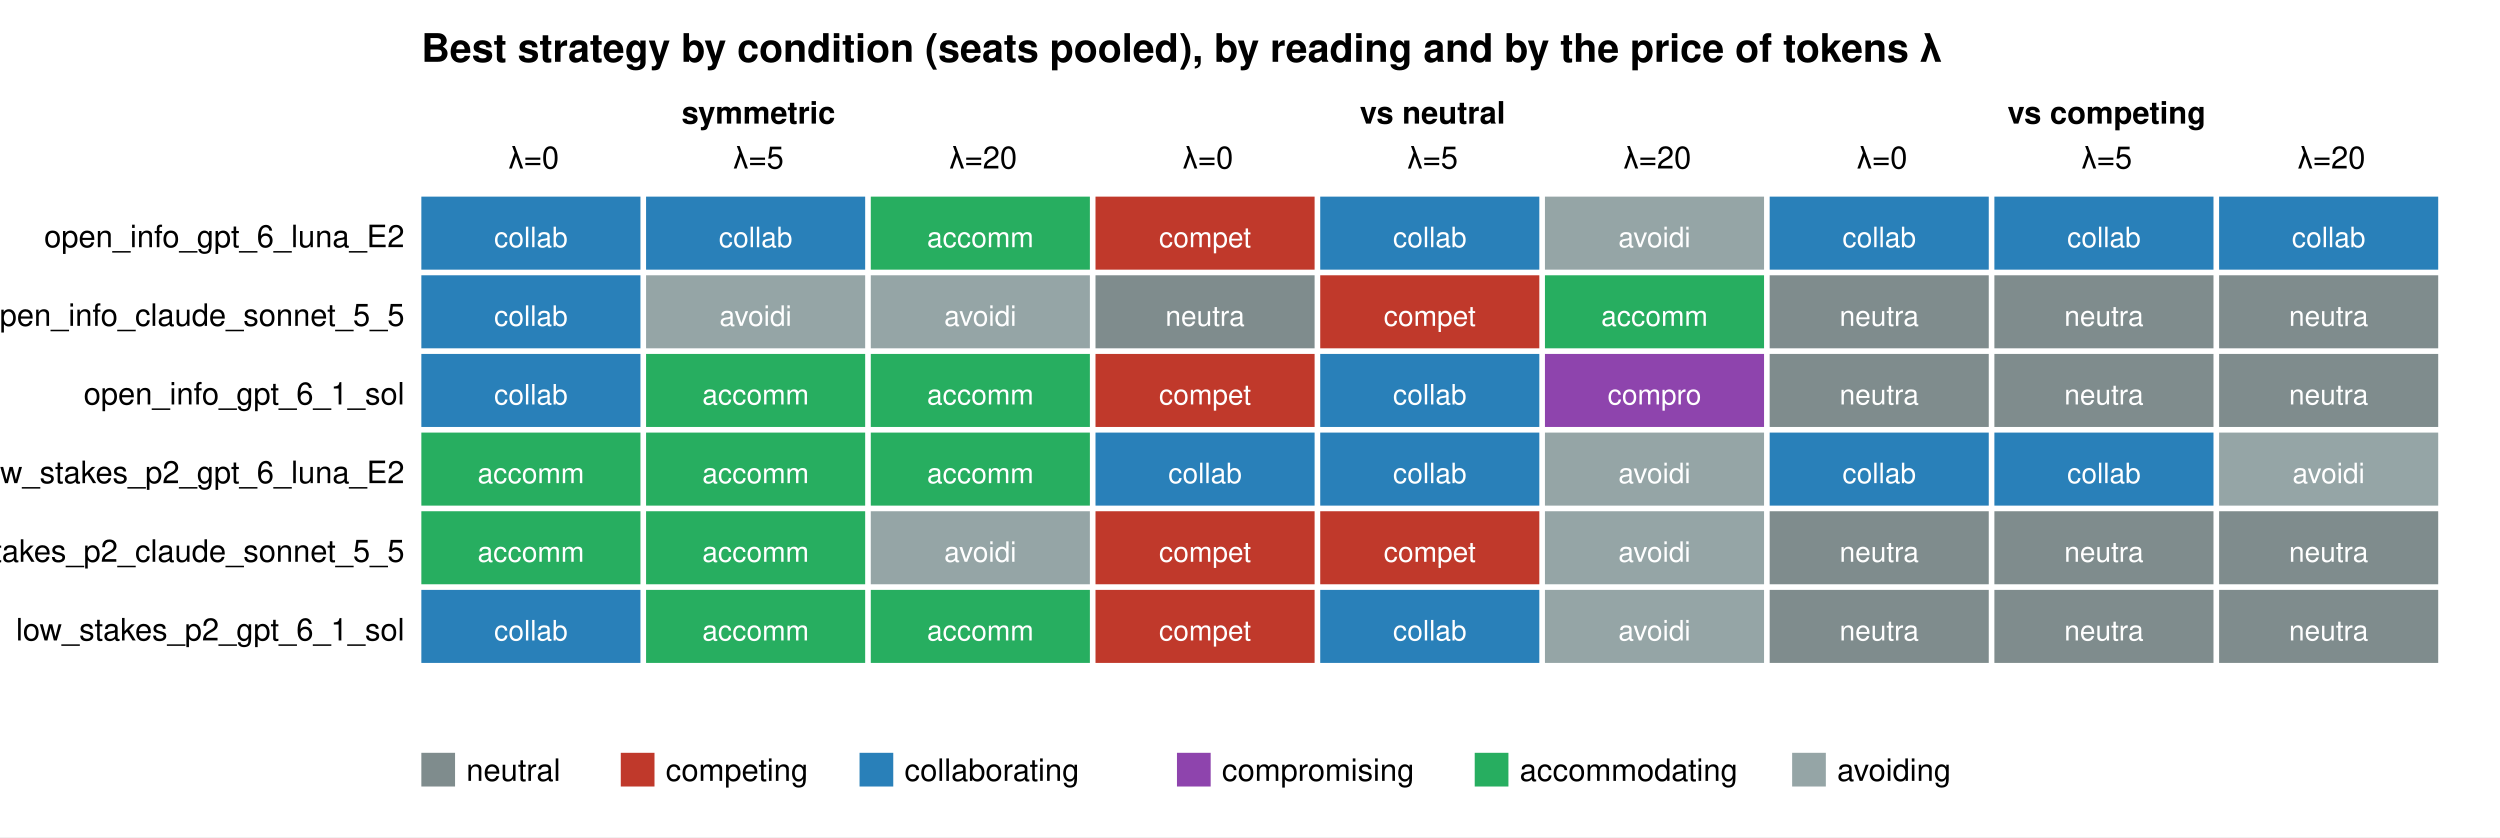
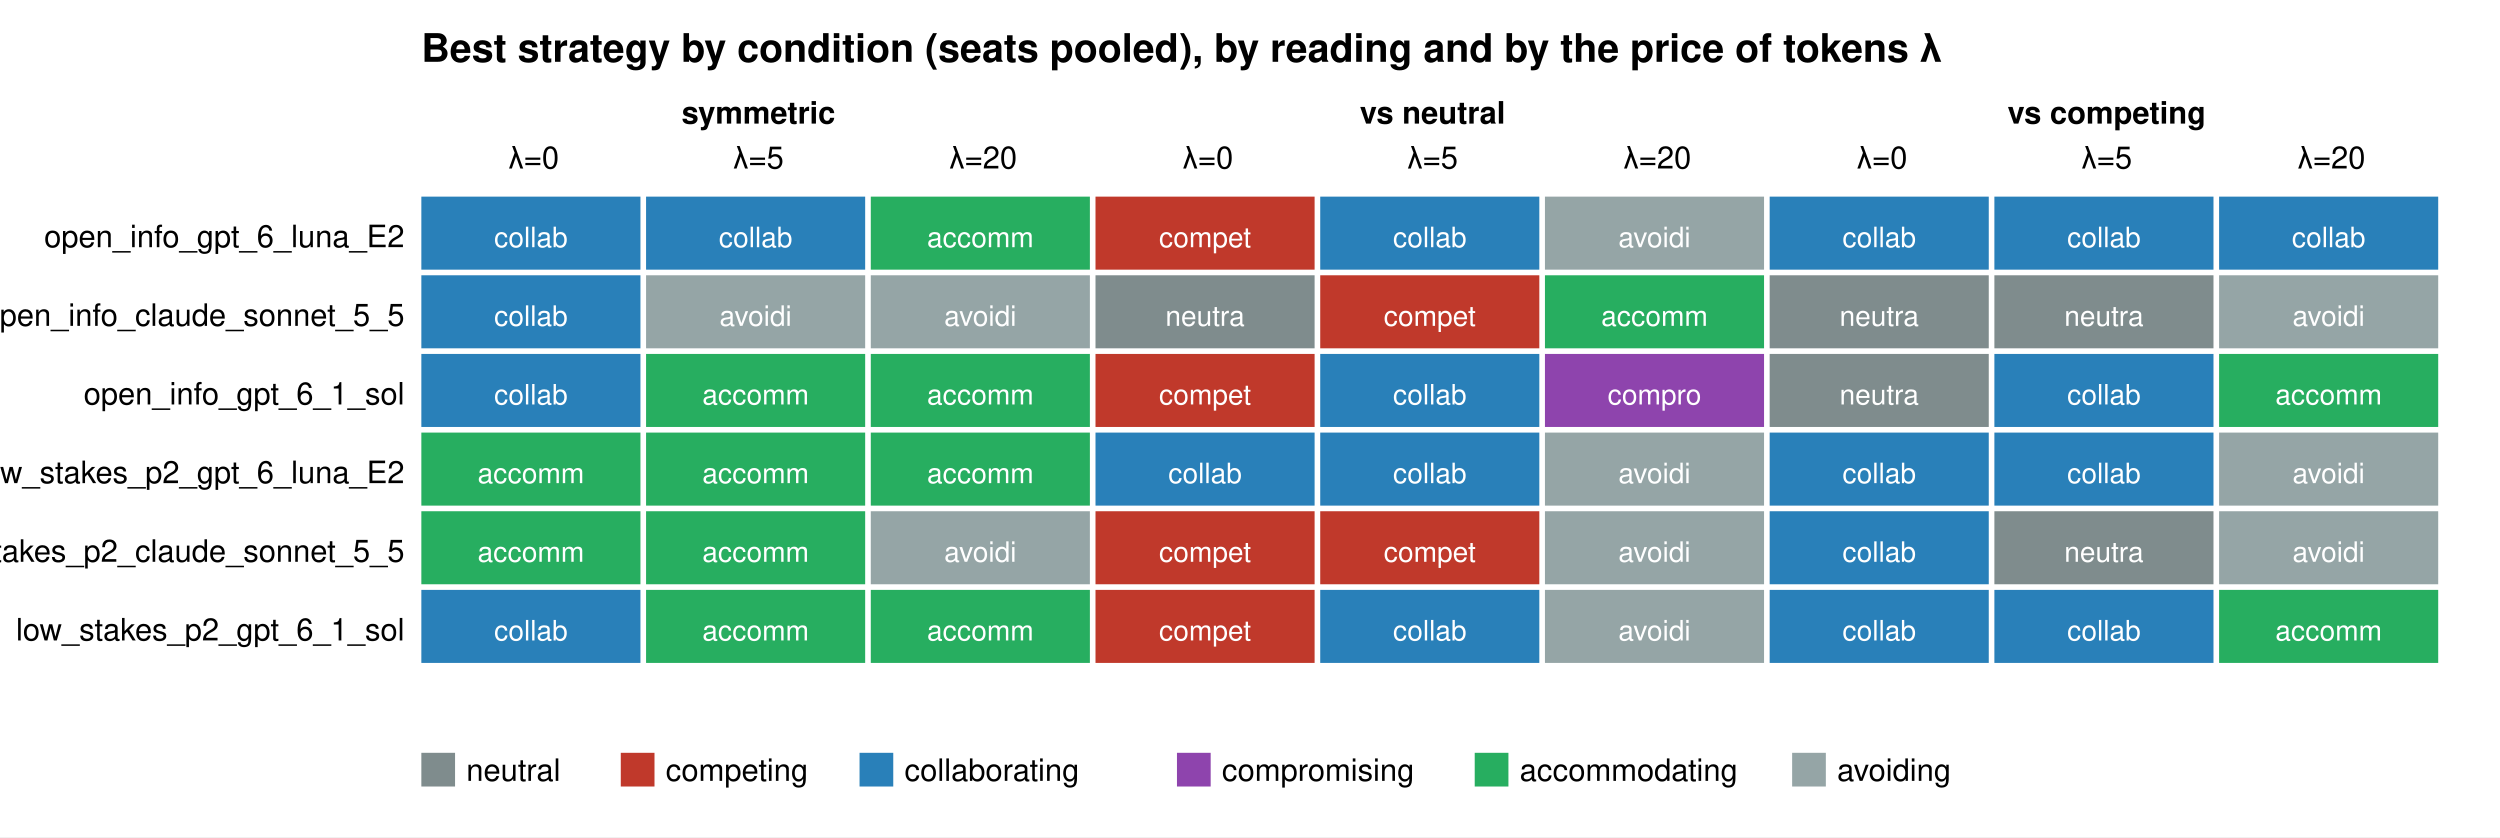
<svg xmlns="http://www.w3.org/2000/svg" width="890" height="298" font-family="Helvetica, Arial, sans-serif" font-size="11">
  <rect width="890" height="298" fill="white" />
  <text x="150" y="22" font-size="14" font-weight="bold">Best strategy by condition (seats pooled), by reading and by the price of tokens λ</text>
  <text x="270" y="44" text-anchor="middle" font-weight="bold">symmetric</text>
  <text x="190" y="60" text-anchor="middle">λ=0</text>
  <text x="270" y="60" text-anchor="middle">λ=5</text>
  <text x="350" y="60" text-anchor="middle">λ=20</text>
  <text x="510" y="44" text-anchor="middle" font-weight="bold">vs neutral</text>
  <text x="430" y="60" text-anchor="middle">λ=0</text>
  <text x="510" y="60" text-anchor="middle">λ=5</text>
  <text x="590" y="60" text-anchor="middle">λ=20</text>
  <text x="750" y="44" text-anchor="middle" font-weight="bold">vs competing</text>
  <text x="670" y="60" text-anchor="middle">λ=0</text>
  <text x="750" y="60" text-anchor="middle">λ=5</text>
  <text x="830" y="60" text-anchor="middle">λ=20</text>
  <text x="144" y="88" text-anchor="end">open_info_gpt_6_luna_E2</text>
  <rect x="150" y="70" width="78" height="26" fill="#2980b9" />
  <text x="189" y="88" text-anchor="middle" fill="white" font-size="10">collab</text>
  <rect x="230" y="70" width="78" height="26" fill="#2980b9" />
  <text x="269" y="88" text-anchor="middle" fill="white" font-size="10">collab</text>
  <rect x="310" y="70" width="78" height="26" fill="#27ae60" />
  <text x="349" y="88" text-anchor="middle" fill="white" font-size="10">accomm</text>
  <rect x="390" y="70" width="78" height="26" fill="#c0392b" />
  <text x="429" y="88" text-anchor="middle" fill="white" font-size="10">compet</text>
  <rect x="470" y="70" width="78" height="26" fill="#2980b9" />
  <text x="509" y="88" text-anchor="middle" fill="white" font-size="10">collab</text>
  <rect x="550" y="70" width="78" height="26" fill="#95a5a6" />
  <text x="589" y="88" text-anchor="middle" fill="white" font-size="10">avoidi</text>
  <rect x="630" y="70" width="78" height="26" fill="#2980b9" />
  <text x="669" y="88" text-anchor="middle" fill="white" font-size="10">collab</text>
  <rect x="710" y="70" width="78" height="26" fill="#2980b9" />
  <text x="749" y="88" text-anchor="middle" fill="white" font-size="10">collab</text>
  <rect x="790" y="70" width="78" height="26" fill="#2980b9" />
  <text x="829" y="88" text-anchor="middle" fill="white" font-size="10">collab</text>
  <text x="144" y="116" text-anchor="end">open_info_claude_sonnet_5_5</text>
  <rect x="150" y="98" width="78" height="26" fill="#2980b9" />
  <text x="189" y="116" text-anchor="middle" fill="white" font-size="10">collab</text>
  <rect x="230" y="98" width="78" height="26" fill="#95a5a6" />
  <text x="269" y="116" text-anchor="middle" fill="white" font-size="10">avoidi</text>
  <rect x="310" y="98" width="78" height="26" fill="#95a5a6" />
  <text x="349" y="116" text-anchor="middle" fill="white" font-size="10">avoidi</text>
  <rect x="390" y="98" width="78" height="26" fill="#7f8c8d" />
  <text x="429" y="116" text-anchor="middle" fill="white" font-size="10">neutra</text>
  <rect x="470" y="98" width="78" height="26" fill="#c0392b" />
  <text x="509" y="116" text-anchor="middle" fill="white" font-size="10">compet</text>
  <rect x="550" y="98" width="78" height="26" fill="#27ae60" />
  <text x="589" y="116" text-anchor="middle" fill="white" font-size="10">accomm</text>
  <rect x="630" y="98" width="78" height="26" fill="#7f8c8d" />
  <text x="669" y="116" text-anchor="middle" fill="white" font-size="10">neutra</text>
  <rect x="710" y="98" width="78" height="26" fill="#7f8c8d" />
  <text x="749" y="116" text-anchor="middle" fill="white" font-size="10">neutra</text>
-   <rect x="790" y="98" width="78" height="26" fill="#7f8c8d" />
-   <text x="829" y="116" text-anchor="middle" fill="white" font-size="10">neutra</text>
+   <rect x="790" y="98" width="78" height="26" fill="#95a5a6" />
+   <text x="829" y="116" text-anchor="middle" fill="white" font-size="10">avoidi</text>
  <text x="144" y="144" text-anchor="end">open_info_gpt_6_1_sol</text>
  <rect x="150" y="126" width="78" height="26" fill="#2980b9" />
  <text x="189" y="144" text-anchor="middle" fill="white" font-size="10">collab</text>
  <rect x="230" y="126" width="78" height="26" fill="#27ae60" />
  <text x="269" y="144" text-anchor="middle" fill="white" font-size="10">accomm</text>
  <rect x="310" y="126" width="78" height="26" fill="#27ae60" />
  <text x="349" y="144" text-anchor="middle" fill="white" font-size="10">accomm</text>
  <rect x="390" y="126" width="78" height="26" fill="#c0392b" />
  <text x="429" y="144" text-anchor="middle" fill="white" font-size="10">compet</text>
  <rect x="470" y="126" width="78" height="26" fill="#2980b9" />
  <text x="509" y="144" text-anchor="middle" fill="white" font-size="10">collab</text>
  <rect x="550" y="126" width="78" height="26" fill="#8e44ad" />
  <text x="589" y="144" text-anchor="middle" fill="white" font-size="10">compro</text>
  <rect x="630" y="126" width="78" height="26" fill="#7f8c8d" />
  <text x="669" y="144" text-anchor="middle" fill="white" font-size="10">neutra</text>
-   <rect x="710" y="126" width="78" height="26" fill="#7f8c8d" />
-   <text x="749" y="144" text-anchor="middle" fill="white" font-size="10">neutra</text>
-   <rect x="790" y="126" width="78" height="26" fill="#7f8c8d" />
-   <text x="829" y="144" text-anchor="middle" fill="white" font-size="10">neutra</text>
+   <rect x="710" y="126" width="78" height="26" fill="#2980b9" />
+   <text x="749" y="144" text-anchor="middle" fill="white" font-size="10">collab</text>
+   <rect x="790" y="126" width="78" height="26" fill="#27ae60" />
+   <text x="829" y="144" text-anchor="middle" fill="white" font-size="10">accomm</text>
  <text x="144" y="172" text-anchor="end">low_stakes_p2_gpt_6_luna_E2</text>
  <rect x="150" y="154" width="78" height="26" fill="#27ae60" />
  <text x="189" y="172" text-anchor="middle" fill="white" font-size="10">accomm</text>
  <rect x="230" y="154" width="78" height="26" fill="#27ae60" />
  <text x="269" y="172" text-anchor="middle" fill="white" font-size="10">accomm</text>
  <rect x="310" y="154" width="78" height="26" fill="#27ae60" />
  <text x="349" y="172" text-anchor="middle" fill="white" font-size="10">accomm</text>
  <rect x="390" y="154" width="78" height="26" fill="#2980b9" />
  <text x="429" y="172" text-anchor="middle" fill="white" font-size="10">collab</text>
  <rect x="470" y="154" width="78" height="26" fill="#2980b9" />
  <text x="509" y="172" text-anchor="middle" fill="white" font-size="10">collab</text>
  <rect x="550" y="154" width="78" height="26" fill="#95a5a6" />
  <text x="589" y="172" text-anchor="middle" fill="white" font-size="10">avoidi</text>
  <rect x="630" y="154" width="78" height="26" fill="#2980b9" />
  <text x="669" y="172" text-anchor="middle" fill="white" font-size="10">collab</text>
  <rect x="710" y="154" width="78" height="26" fill="#2980b9" />
  <text x="749" y="172" text-anchor="middle" fill="white" font-size="10">collab</text>
  <rect x="790" y="154" width="78" height="26" fill="#95a5a6" />
  <text x="829" y="172" text-anchor="middle" fill="white" font-size="10">avoidi</text>
  <text x="144" y="200" text-anchor="end">low_stakes_p2_claude_sonnet_5_5</text>
  <rect x="150" y="182" width="78" height="26" fill="#27ae60" />
  <text x="189" y="200" text-anchor="middle" fill="white" font-size="10">accomm</text>
  <rect x="230" y="182" width="78" height="26" fill="#27ae60" />
  <text x="269" y="200" text-anchor="middle" fill="white" font-size="10">accomm</text>
  <rect x="310" y="182" width="78" height="26" fill="#95a5a6" />
  <text x="349" y="200" text-anchor="middle" fill="white" font-size="10">avoidi</text>
  <rect x="390" y="182" width="78" height="26" fill="#c0392b" />
  <text x="429" y="200" text-anchor="middle" fill="white" font-size="10">compet</text>
  <rect x="470" y="182" width="78" height="26" fill="#c0392b" />
  <text x="509" y="200" text-anchor="middle" fill="white" font-size="10">compet</text>
  <rect x="550" y="182" width="78" height="26" fill="#95a5a6" />
  <text x="589" y="200" text-anchor="middle" fill="white" font-size="10">avoidi</text>
-   <rect x="630" y="182" width="78" height="26" fill="#7f8c8d" />
-   <text x="669" y="200" text-anchor="middle" fill="white" font-size="10">neutra</text>
+   <rect x="630" y="182" width="78" height="26" fill="#2980b9" />
+   <text x="669" y="200" text-anchor="middle" fill="white" font-size="10">collab</text>
  <rect x="710" y="182" width="78" height="26" fill="#7f8c8d" />
  <text x="749" y="200" text-anchor="middle" fill="white" font-size="10">neutra</text>
-   <rect x="790" y="182" width="78" height="26" fill="#7f8c8d" />
-   <text x="829" y="200" text-anchor="middle" fill="white" font-size="10">neutra</text>
+   <rect x="790" y="182" width="78" height="26" fill="#95a5a6" />
+   <text x="829" y="200" text-anchor="middle" fill="white" font-size="10">avoidi</text>
  <text x="144" y="228" text-anchor="end">low_stakes_p2_gpt_6_1_sol</text>
  <rect x="150" y="210" width="78" height="26" fill="#2980b9" />
  <text x="189" y="228" text-anchor="middle" fill="white" font-size="10">collab</text>
  <rect x="230" y="210" width="78" height="26" fill="#27ae60" />
  <text x="269" y="228" text-anchor="middle" fill="white" font-size="10">accomm</text>
  <rect x="310" y="210" width="78" height="26" fill="#27ae60" />
  <text x="349" y="228" text-anchor="middle" fill="white" font-size="10">accomm</text>
  <rect x="390" y="210" width="78" height="26" fill="#c0392b" />
  <text x="429" y="228" text-anchor="middle" fill="white" font-size="10">compet</text>
  <rect x="470" y="210" width="78" height="26" fill="#2980b9" />
  <text x="509" y="228" text-anchor="middle" fill="white" font-size="10">collab</text>
  <rect x="550" y="210" width="78" height="26" fill="#95a5a6" />
  <text x="589" y="228" text-anchor="middle" fill="white" font-size="10">avoidi</text>
-   <rect x="630" y="210" width="78" height="26" fill="#7f8c8d" />
-   <text x="669" y="228" text-anchor="middle" fill="white" font-size="10">neutra</text>
-   <rect x="710" y="210" width="78" height="26" fill="#7f8c8d" />
-   <text x="749" y="228" text-anchor="middle" fill="white" font-size="10">neutra</text>
-   <rect x="790" y="210" width="78" height="26" fill="#7f8c8d" />
-   <text x="829" y="228" text-anchor="middle" fill="white" font-size="10">neutra</text>
+   <rect x="630" y="210" width="78" height="26" fill="#2980b9" />
+   <text x="669" y="228" text-anchor="middle" fill="white" font-size="10">collab</text>
+   <rect x="710" y="210" width="78" height="26" fill="#2980b9" />
+   <text x="749" y="228" text-anchor="middle" fill="white" font-size="10">collab</text>
+   <rect x="790" y="210" width="78" height="26" fill="#27ae60" />
+   <text x="829" y="228" text-anchor="middle" fill="white" font-size="10">accomm</text>
  <rect x="150" y="268" width="12" height="12" fill="#7f8c8d" />
  <text x="166" y="278">neutral</text>
  <rect x="221" y="268" width="12" height="12" fill="#c0392b" />
  <text x="237" y="278">competing</text>
  <rect x="306" y="268" width="12" height="12" fill="#2980b9" />
  <text x="322" y="278">collaborating</text>
  <rect x="419" y="268" width="12" height="12" fill="#8e44ad" />
  <text x="435" y="278">compromising</text>
  <rect x="525" y="268" width="12" height="12" fill="#27ae60" />
  <text x="541" y="278">accommodating</text>
  <rect x="638" y="268" width="12" height="12" fill="#95a5a6" />
  <text x="654" y="278">avoiding</text>
</svg>
